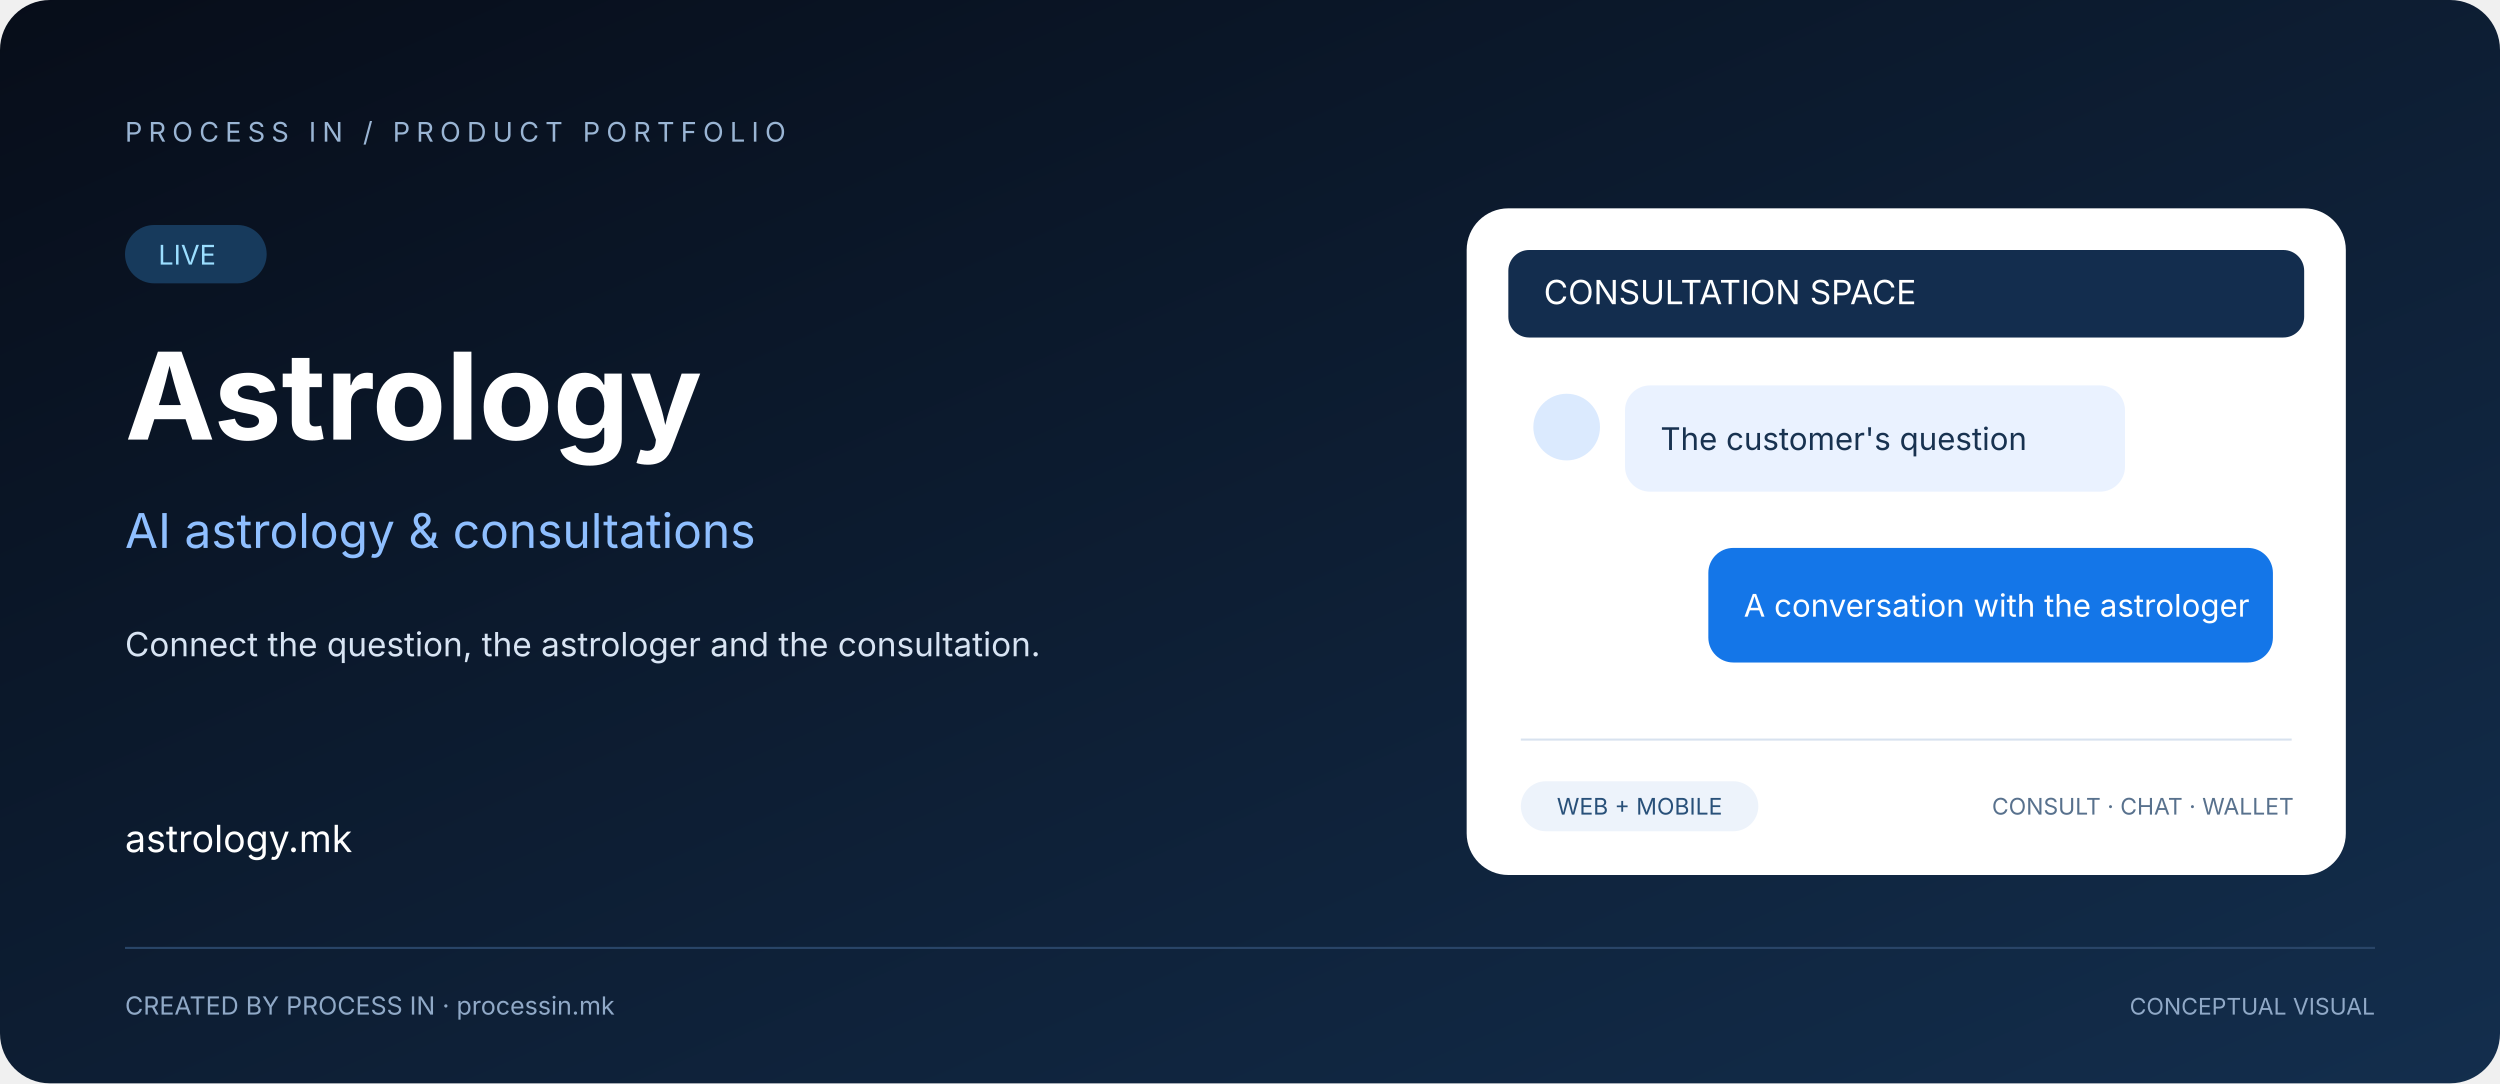
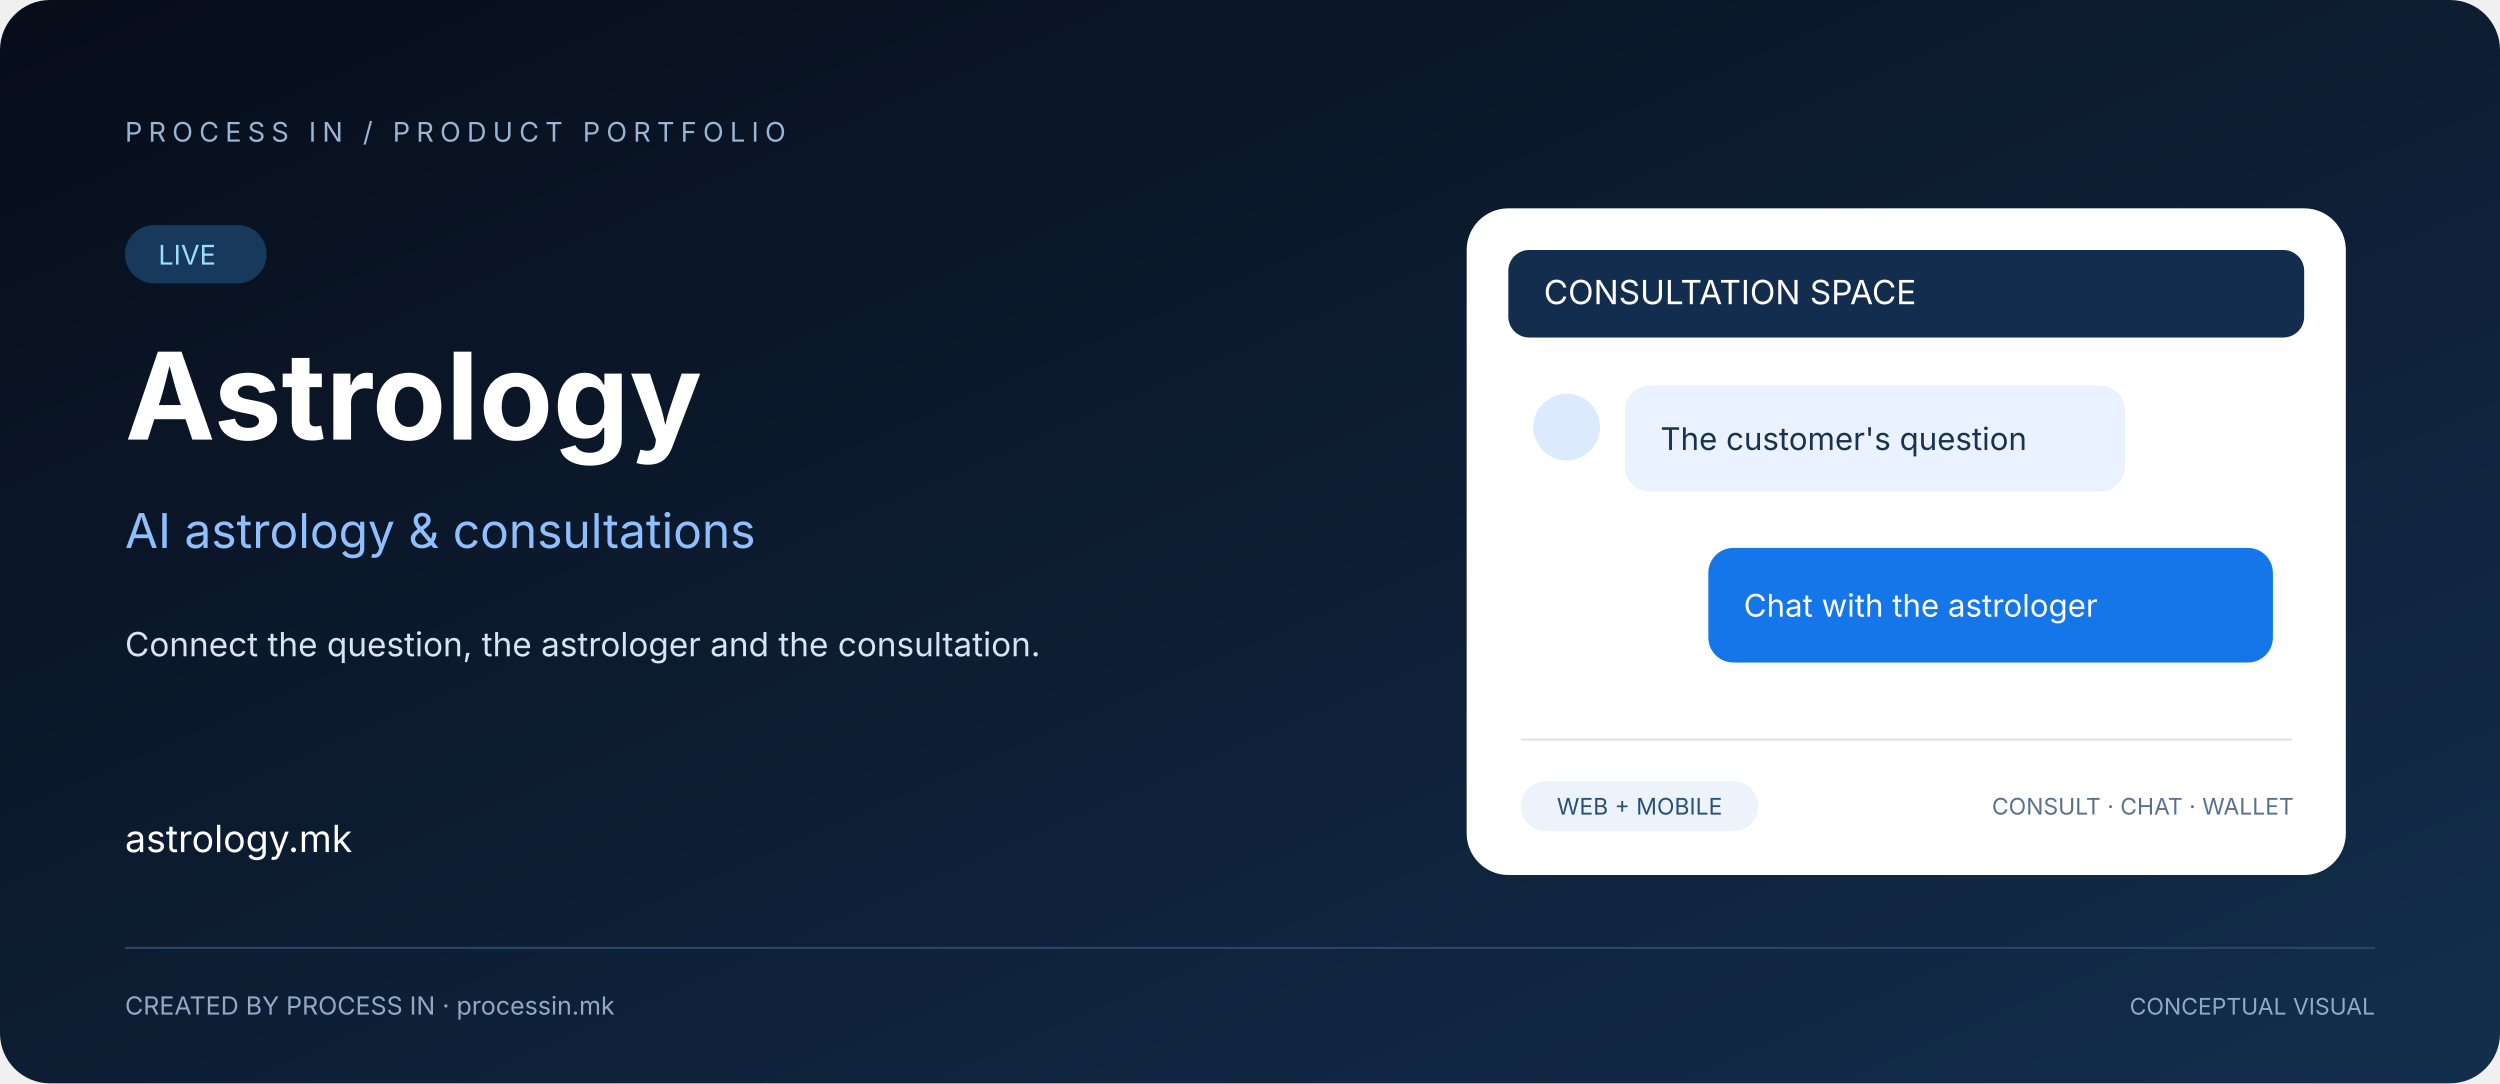
<svg xmlns="http://www.w3.org/2000/svg" width="1200" height="520" viewBox="0 0 1200 520">
  <defs>
    <linearGradient id="bg" x2="1" y2="1">
      <stop stop-color="#070d19" />
      <stop offset="1" stop-color="#132e4d" />
    </linearGradient>
  </defs>
  <rect width="1200" height="520" rx="24" fill="url(#bg)" />
  <g font-family="Inter,Arial,sans-serif">
    <text x="60" y="68" fill="#9ab5d4" font-size="13" letter-spacing="3">PROCESS IN / PRODUCT PORTFOLIO</text>
    <rect x="60" y="108" width="68" height="28" rx="14" fill="#173a5c" />
    <text x="76" y="127" fill="#9bdeff" font-size="13">LIVE</text>
    <text x="60" y="211" fill="#fff" font-size="58" font-weight="750">Astrology</text>
    <text x="60" y="263" fill="#8fbfff" font-size="23">AI astrology &amp; consultations</text>
    <text x="60" y="315" fill="#d8e4f3" font-size="16">Connect the question, the astrologer and the consultation.</text>
    <text x="60" y="409" fill="#fff" font-size="18">astrology.mk</text>
    <g transform="translate(704 100)">
      <rect width="422" height="320" rx="20" fill="#fff" />
      <rect x="20" y="20" width="382" height="42" rx="10" fill="#132d4e" />
      <text x="37" y="46" fill="#fff" font-size="16">CONSULTATION SPACE</text>
      <circle cx="48" cy="105" r="16" fill="#dbeafe" />
      <rect x="76" y="85" width="240" height="51" rx="12" fill="#eaf2ff" />
      <text x="93" y="116" fill="#183250" font-size="15">The customer's question</text>
      <rect x="116" y="163" width="271" height="55" rx="12" fill="#1476e8" />
-       <text x="133" y="196" fill="#fff" font-size="15">A conversation with the astrologer</text>
+       <text x="133" y="196" fill="#fff" font-size="15">Chat with the astrologer</text>
      <path d="M26 255h370" stroke="#d8e2ef" />
      <rect x="26" y="275" width="114" height="24" rx="12" fill="#edf3fb" />
      <text x="83" y="291" text-anchor="middle" fill="#285079" font-size="11">WEB + MOBILE</text>
      <text x="397" y="291" text-anchor="end" fill="#58718d" font-size="11">CONSULT · CHAT · WALLET</text>
    </g>
    <path d="M60 455h1080" stroke="#294568" />
    <text x="60" y="487" fill="#90a9c7" font-size="12">CREATED BY PROCESS IN · processin.mk</text>
    <text x="1140" y="487" text-anchor="end" fill="#90a9c7" font-size="11">CONCEPTUAL VISUAL</text>
  </g>
</svg>
